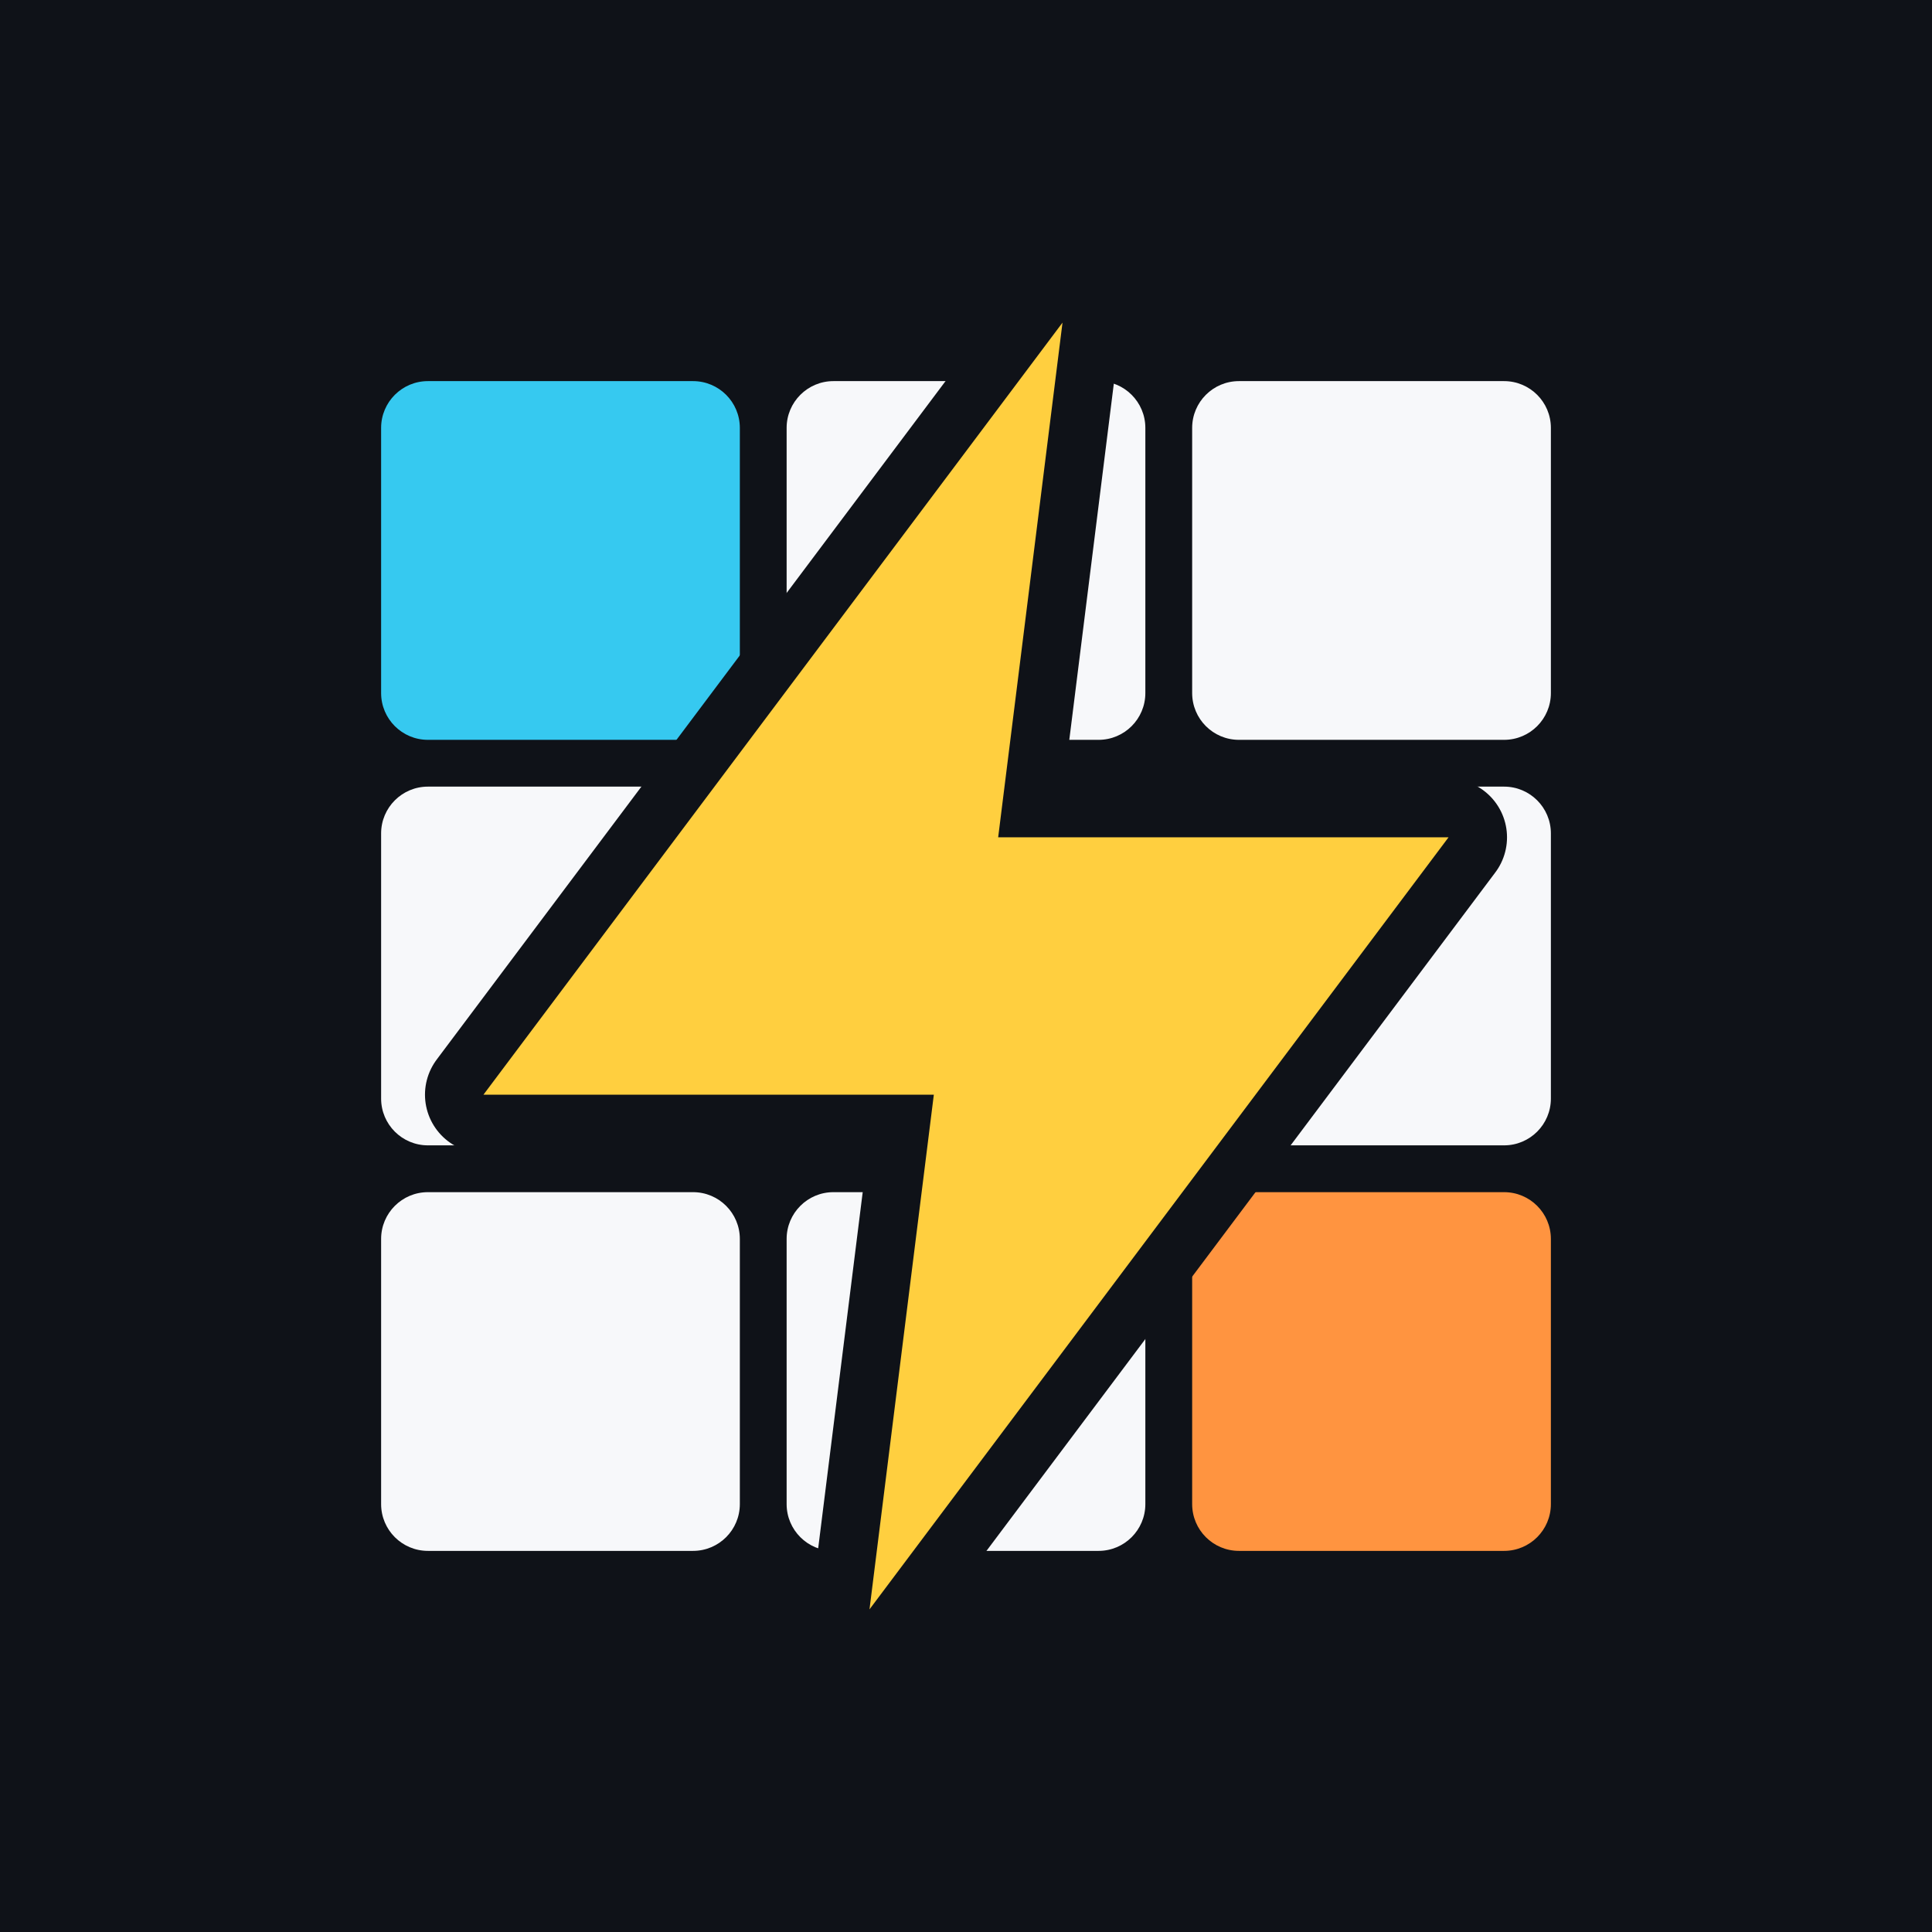
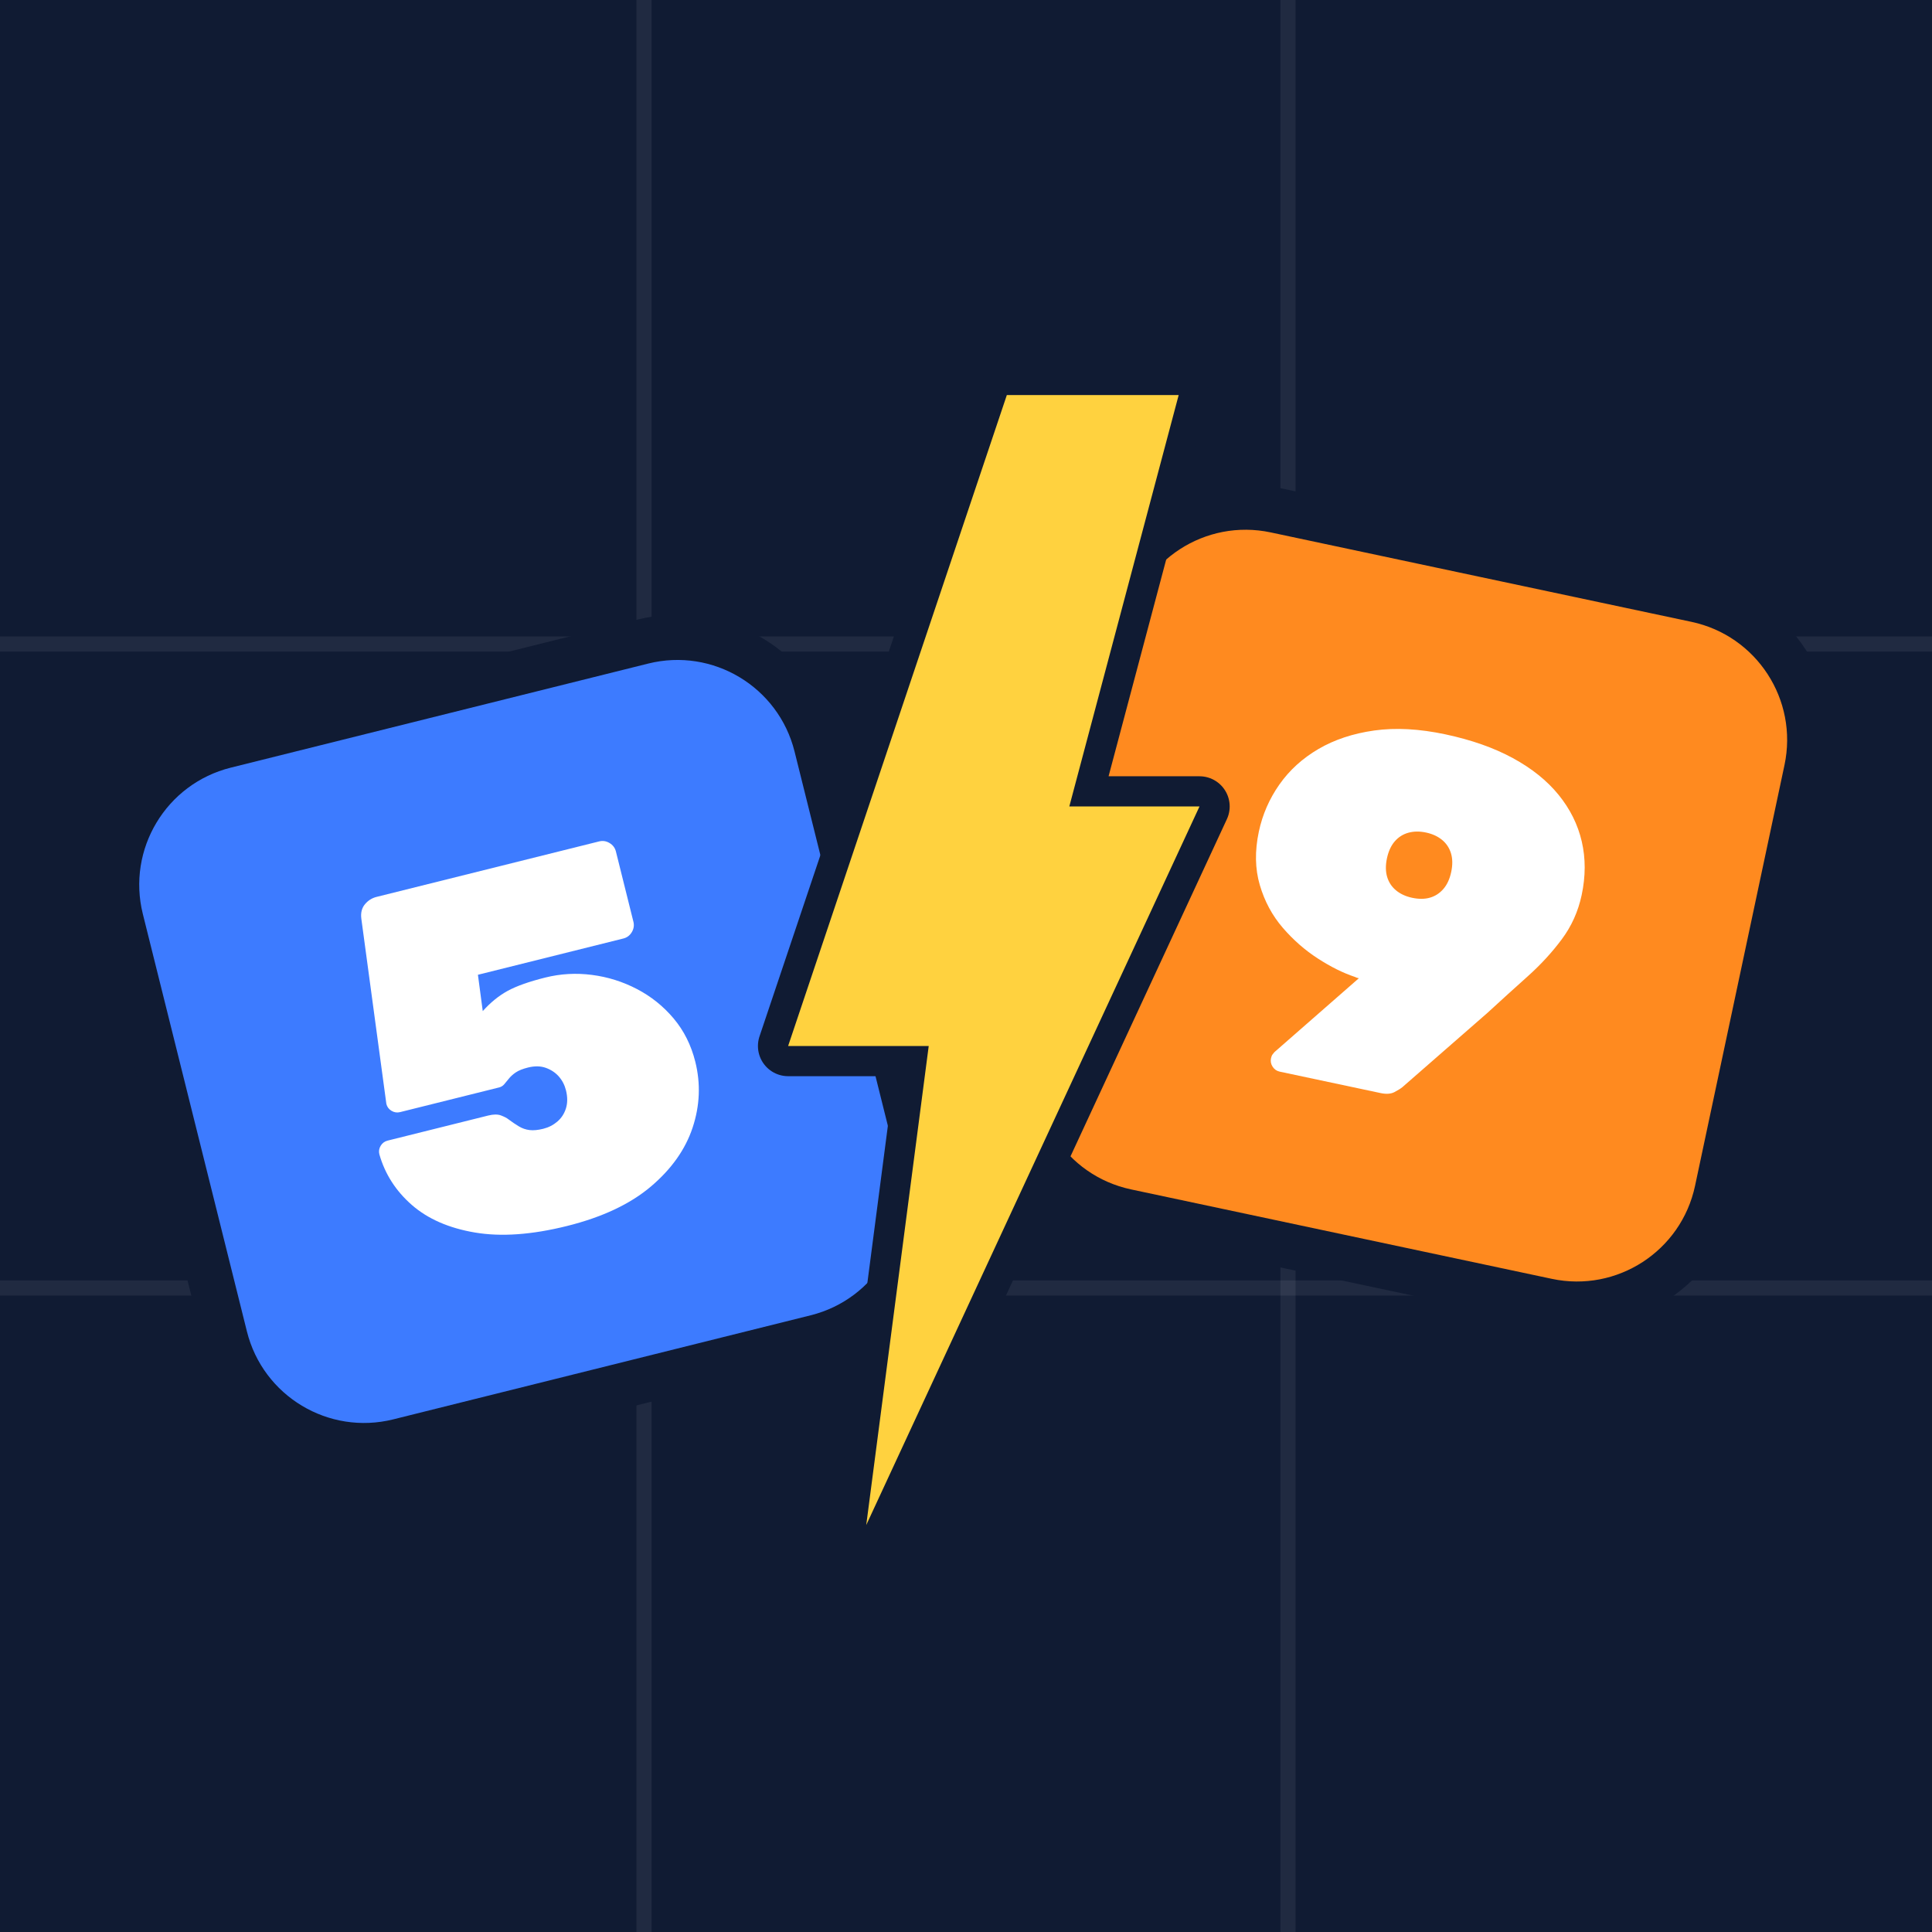
<svg xmlns="http://www.w3.org/2000/svg" width="1024" height="1024" viewBox="0 0 1024 1024">
-   <rect width="1024" height="1024" fill="#0f1218" />
-   <rect x="202" y="202" width="190.13" height="190.13" rx="24.8" fill="#36c9f0" />
-   <rect x="416.93" y="202" width="190.13" height="190.13" rx="24.8" fill="#f7f8fa" />
-   <rect x="631.87" y="202" width="190.13" height="190.13" rx="24.8" fill="#f7f8fa" />
-   <rect x="202" y="416.93" width="190.13" height="190.13" rx="24.8" fill="#f7f8fa" />
-   <rect x="416.93" y="416.93" width="190.13" height="190.13" rx="24.8" fill="#f7f8fa" />
-   <rect x="631.87" y="416.93" width="190.13" height="190.13" rx="24.8" fill="#f7f8fa" />
-   <rect x="202" y="631.87" width="190.13" height="190.13" rx="24.8" fill="#f7f8fa" />
-   <rect x="416.93" y="631.87" width="190.13" height="190.13" rx="24.8" fill="#f7f8fa" />
-   <rect x="631.87" y="631.87" width="190.13" height="190.13" rx="24.8" fill="#ff9440" />
-   <path d="M563.15 171L256.25 580.2L494.95 580.2L460.85 853L767.75 443.8L529.05 443.8Z" fill="#0f1218" stroke="#0f1218" stroke-width="62" stroke-linejoin="round" />
-   <path d="M563.15 171L256.25 580.2L494.95 580.2L460.85 853L767.75 443.8L529.05 443.8Z" fill="#ffcf3f" />
+   <rect x="0" y="0" width="1024" height="1024" fill="#101b33" />
+   <rect x="337.33" y="0" width="8" height="1024" fill="#ffffff" fill-opacity="0.07" />
+   <rect x="678.67" y="0" width="8" height="1024" fill="#ffffff" fill-opacity="0.07" />
+   <rect x="0" y="337.33" width="1024" height="8" fill="#ffffff" fill-opacity="0.07" />
+   <rect x="0" y="678.67" width="1024" height="8" fill="#ffffff" fill-opacity="0.07" />
+   <rect x="74" y="350" width="404" height="404" rx="88" transform="rotate(-14 276 552)" fill="#101b33" />
+   <rect x="98" y="374" width="356" height="356" rx="64" transform="rotate(-14 276 552)" fill="#3d7bff" />
+   <path d="M300.53 649.8Q272.55 656.78 251.77 653.27Q230.99 649.76 218.27 638.64Q205.54 627.51 201.07 611.81Q200.47 609.43 201.76 607.29Q203.05 605.15 205.43 604.55L258.74 591.26Q262.96 590.21 265.6 591.23Q268.24 592.26 269.29 593.12Q272.39 595.43 275.03 597.01Q277.67 598.6 280.7 598.96Q283.74 599.33 287.96 598.27Q292.18 597.22 295.41 594.45Q298.65 591.68 299.97 587.43Q301.29 583.18 299.98 577.9Q298.92 573.67 296.19 570.57Q293.45 567.47 289.3 565.98Q285.14 564.5 279.86 565.81Q275.64 566.86 273.36 568.41Q271.09 569.96 269.7 571.71Q268.31 573.46 267.23 574.71Q266.14 575.96 264.55 576.36L212.03 589.45Q209.66 590.04 207.51 588.76Q205.37 587.47 204.78 585.09L191.51 486.92Q190.92 482.3 193.4 479.3Q195.88 476.3 199.57 475.38L317.54 445.97Q320.45 445.24 323.08 446.83Q325.72 448.41 326.45 451.32L335.72 488.53Q336.45 491.43 334.86 494.07Q333.28 496.71 330.37 497.43L253.31 516.65L255.87 535.91Q262.01 529.06 269.04 525.2Q276.07 521.35 289 518.12Q301.14 515.09 313.74 516.72Q326.34 518.34 337.61 524.22Q348.89 530.1 357.07 539.84Q365.24 549.57 368.53 562.77Q372.87 580.19 367.12 597.6Q361.37 615.01 344.94 628.92Q328.5 642.83 300.53 649.8Z" fill="#ffffff" />
+   <rect x="546" y="278" width="404" height="404" rx="88" transform="rotate(12 748 480)" fill="#101b33" />
+   <rect x="570" y="302" width="356" height="356" rx="64" transform="rotate(12 748 480)" fill="#ff8a1f" />
+   <path d="M678.27 567.99Q675.88 567.48 674.51 565.38Q673.15 563.28 673.66 560.89Q673.94 559.56 674.51 558.84Q675.08 558.13 675.46 557.66L720.21 518.5Q718.88 518.22 718.14 517.79Q708.79 514.69 698.52 508.05Q688.25 501.42 679.88 491.72Q671.52 482.01 667.73 469.11Q663.93 456.21 667.21 440.78Q670.1 427.21 678.08 415.84Q686.06 404.46 698.76 397.01Q711.47 389.56 728.38 387.18Q745.29 384.8 766.05 389.21Q786.8 393.62 801.88 401.83Q816.96 410.04 826.1 421.3Q835.25 432.56 838.37 446.01Q841.49 459.47 838.32 474.37Q835.55 487.4 827.77 497.85Q819.99 508.29 809.69 517.5Q799.39 526.71 788.33 536.88L743.26 576.24Q741.91 577.34 739.09 578.83Q736.27 580.31 731.75 579.35ZM748.47 475.85Q753.79 476.98 757.94 475.77Q762.08 474.57 765.03 471.16Q767.98 467.76 769.17 462.17Q770.36 456.58 769.05 452.27Q767.74 447.96 764.31 445.15Q760.87 442.33 755.82 441.26Q750.76 440.18 746.48 441.36Q742.2 442.54 739.25 445.94Q736.3 449.35 735.11 454.93Q733.93 460.52 735.23 464.83Q736.54 469.14 739.98 471.96Q743.41 474.77 748.47 475.85Z" fill="#ffffff" />
+   <path d="M533.64 209.4L624.72 209.4L566.76 427.44L635.76 427.44L459.12 808.32L492.24 554.4L417.72 554.4Z" fill="#101b33" stroke="#101b33" stroke-width="32" stroke-linejoin="round" />
+   <path d="M533.64 209.4L624.72 209.4L566.76 427.44L635.76 427.44L459.12 808.32L492.24 554.4L417.72 554.4Z" fill="#ffd23f" />
</svg>
